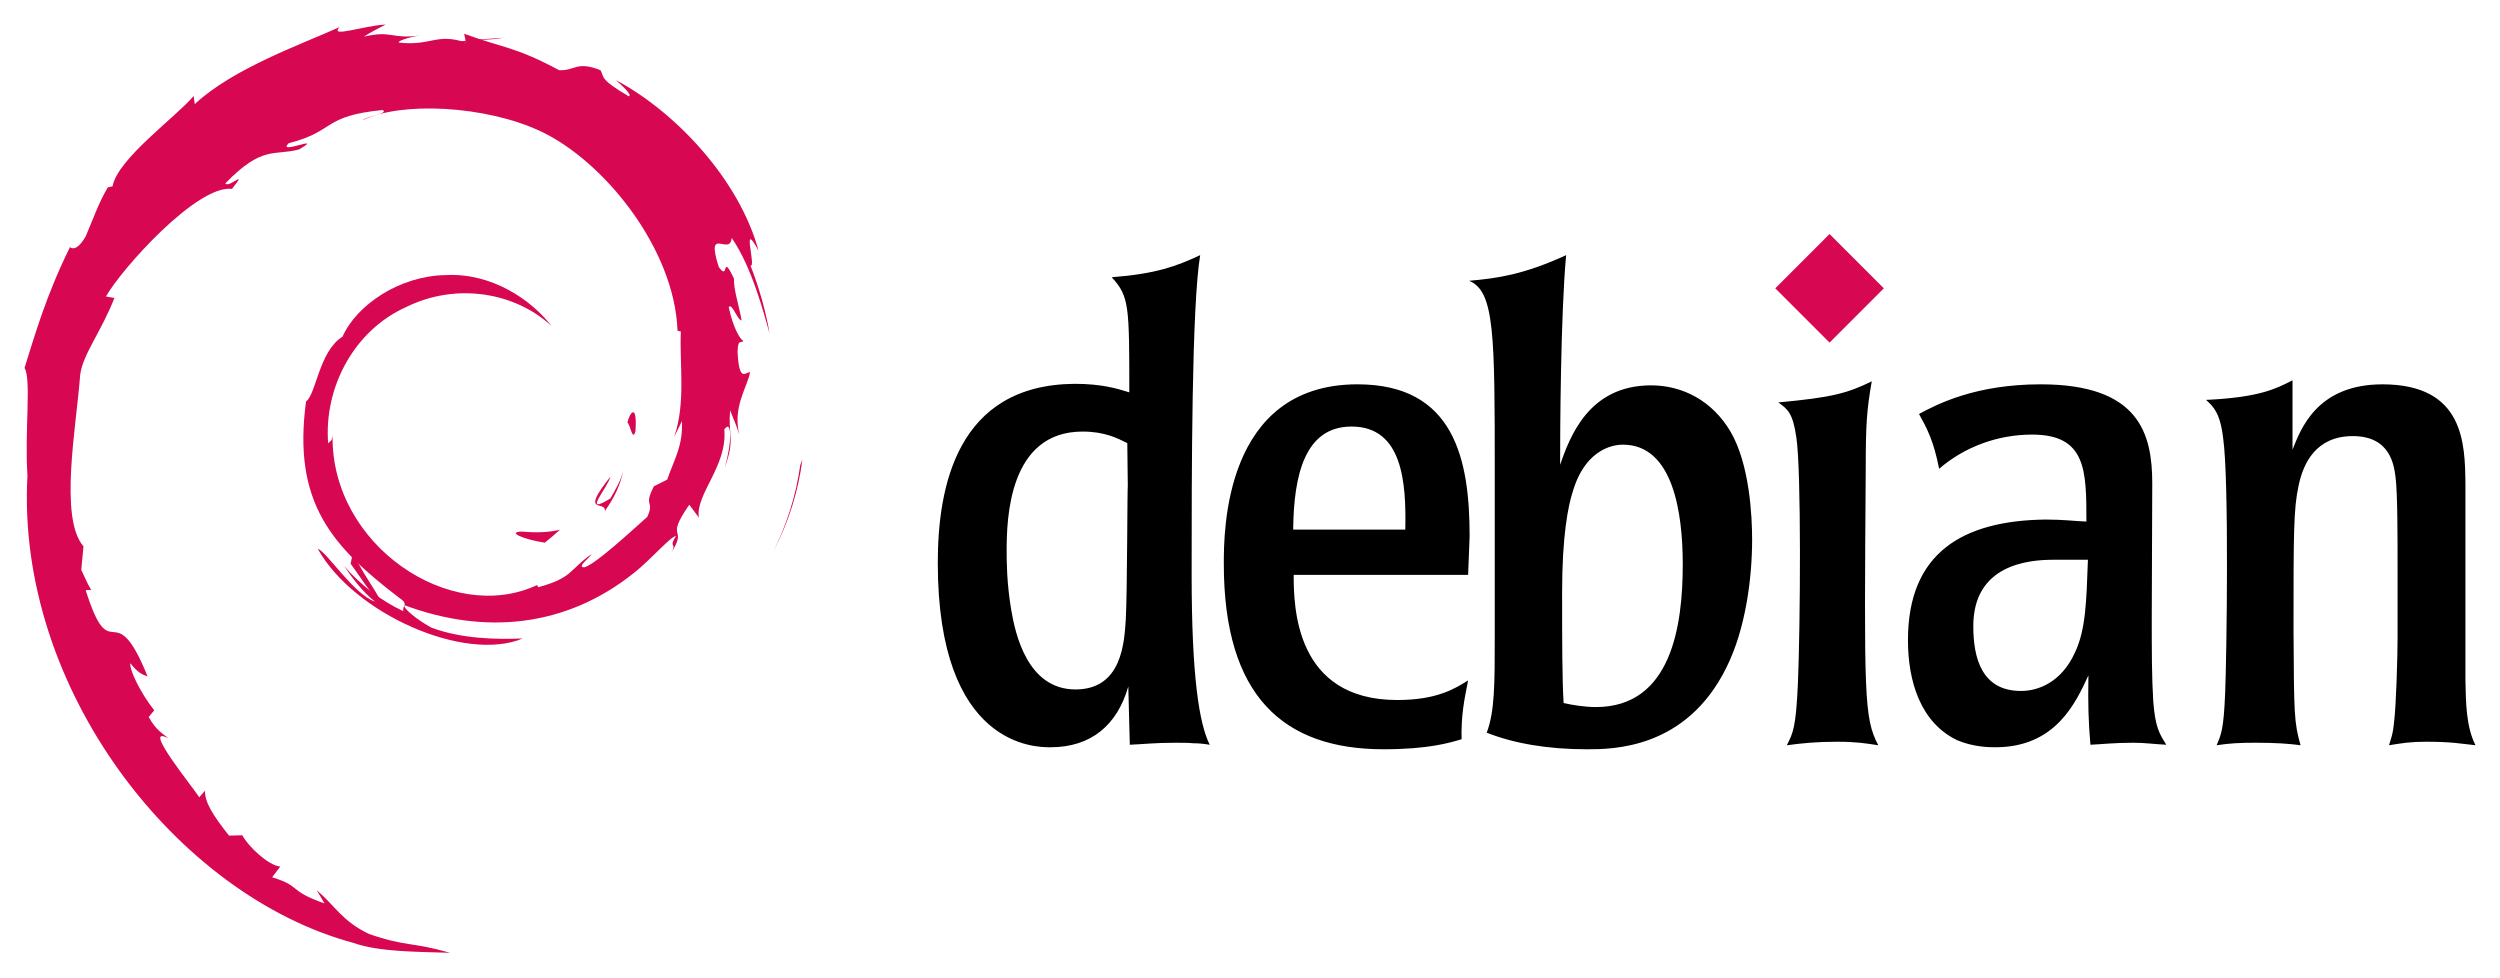
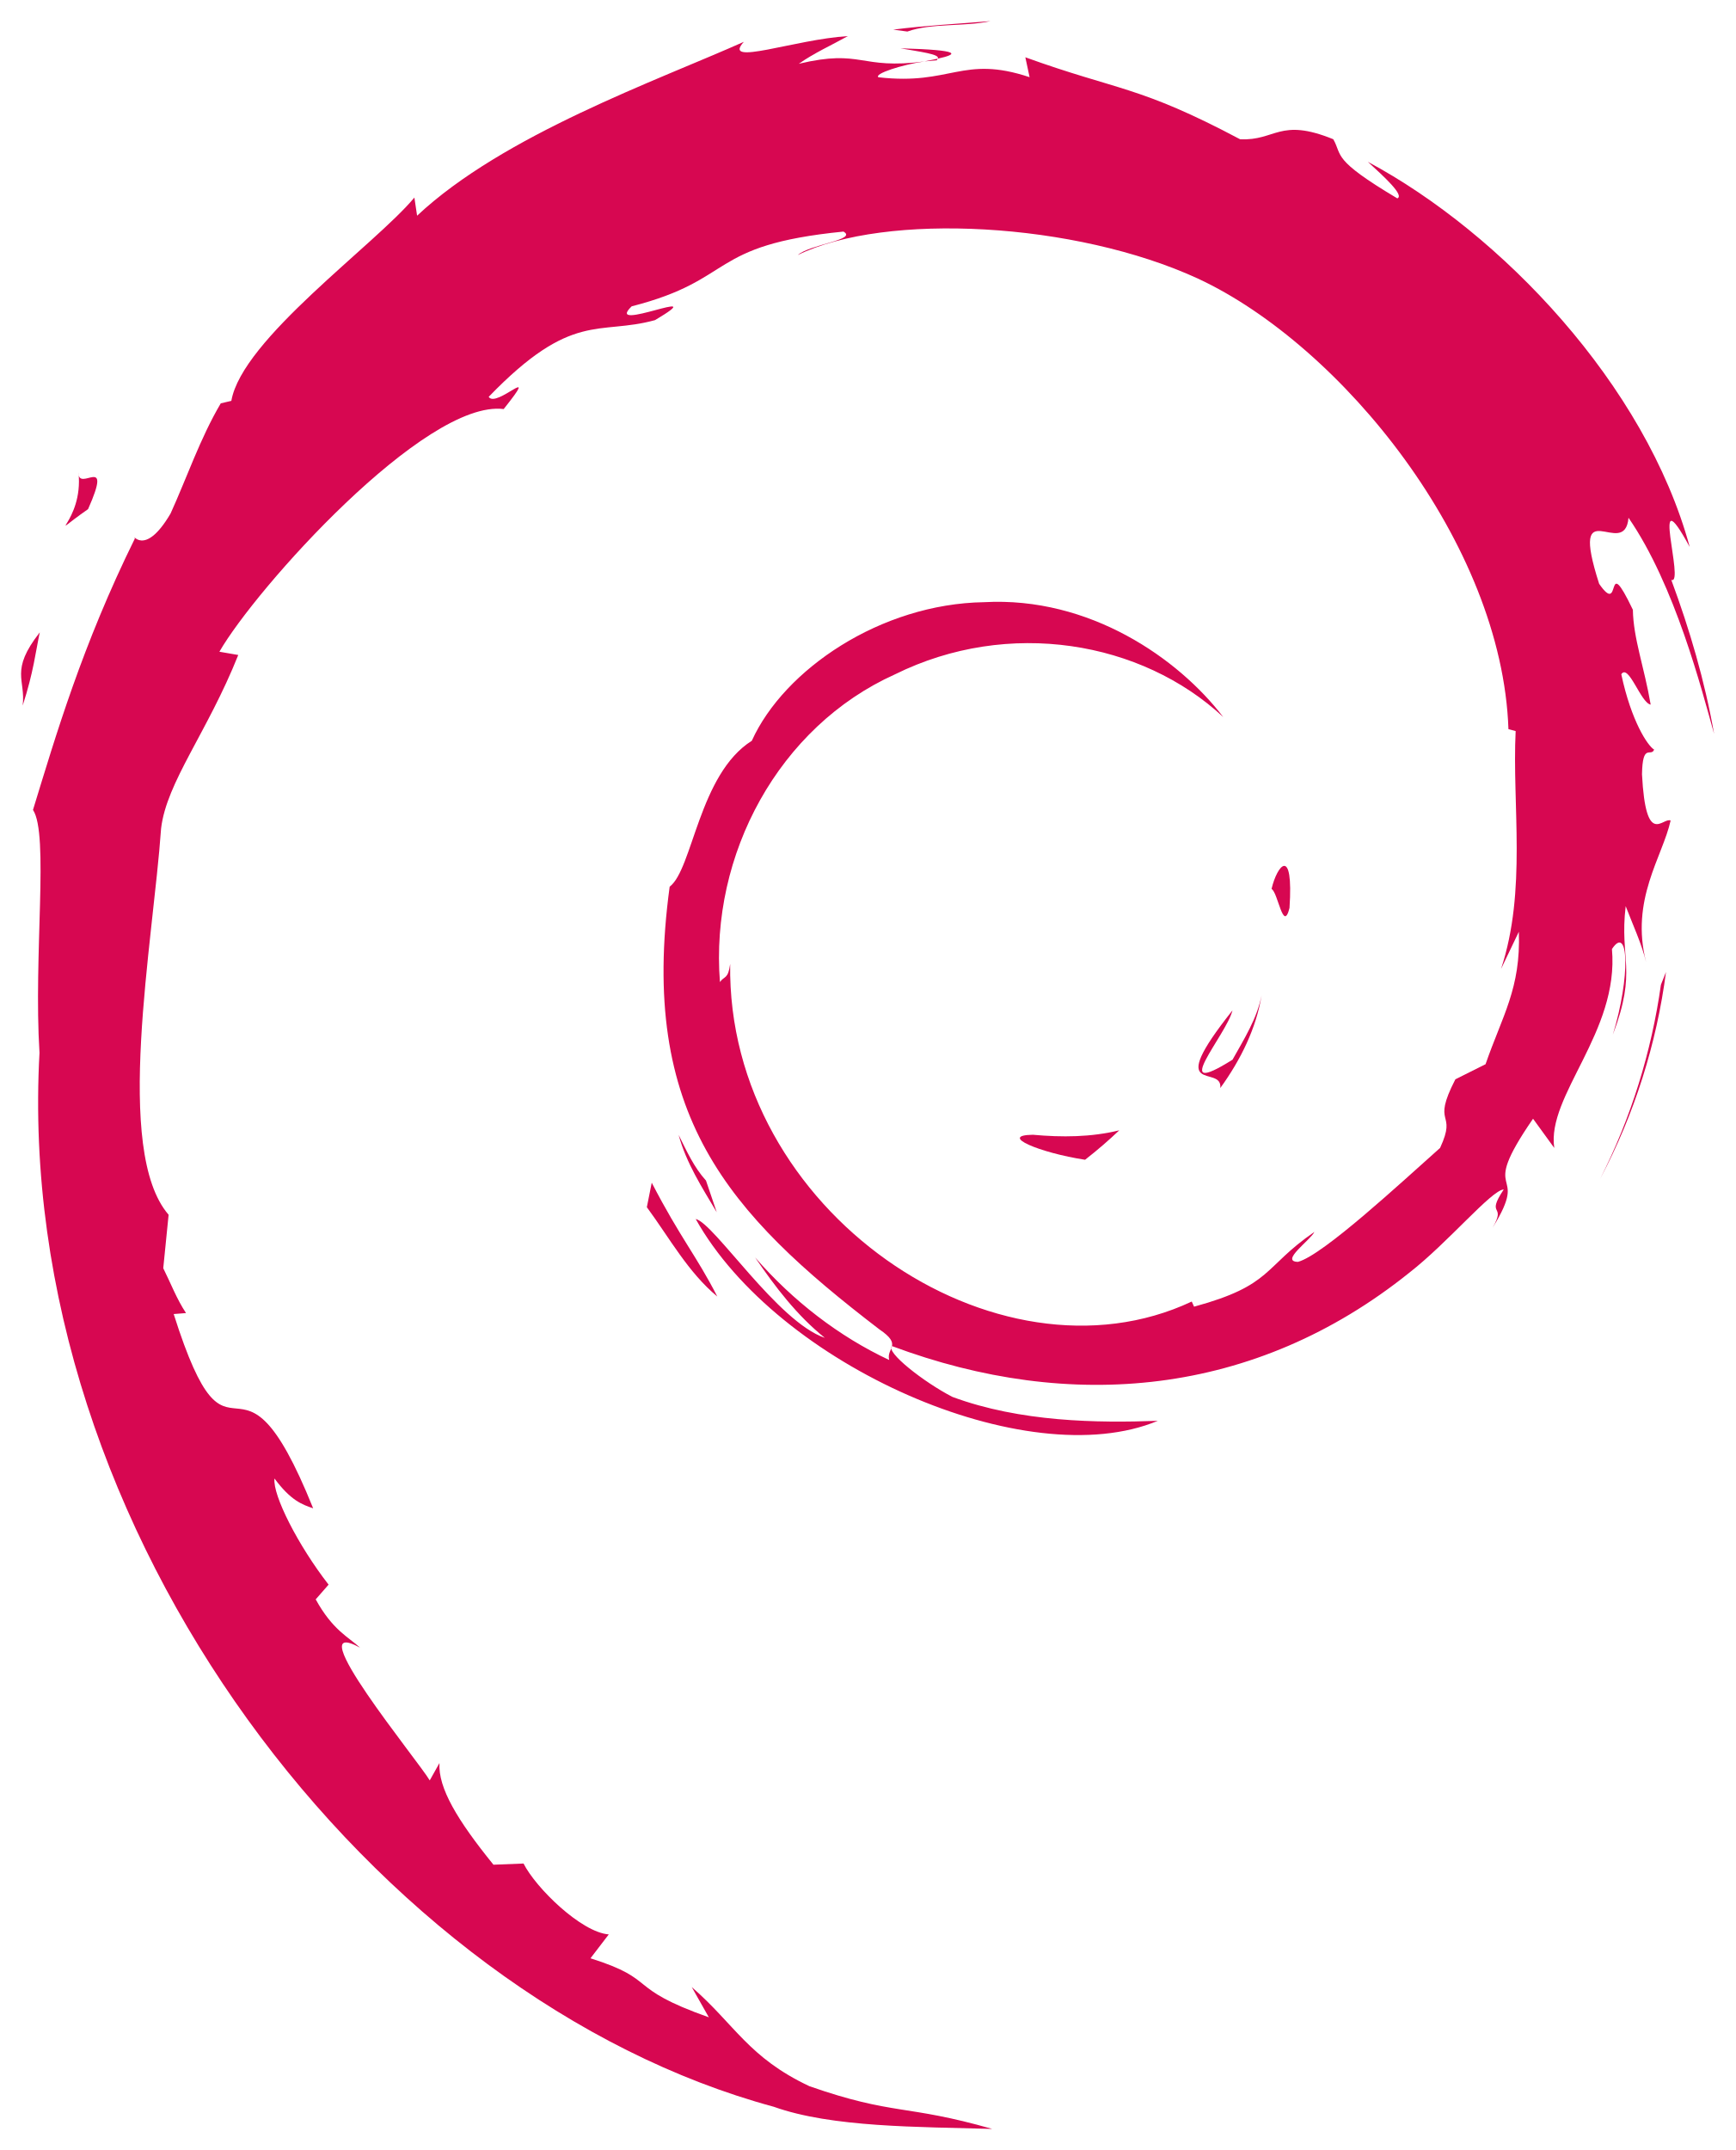
- <svg xmlns="http://www.w3.org/2000/svg" viewBox="225.91 34.5 4004.31 1565.39">
-   <g fill="#d70751">
-     <path d="M1061.405 885.972c-24.8.6 4.722 12.986 37.186 17.708 8.854-7.083 17.118-14.166 24.2-20.66-20.07 4.722-40.728 4.722-61.387 2.95m133.4-33.053c14.757-20.66 25.38-42.5 29.513-65.52-3.542 16.527-12.395 30.694-20.66 45.45-46.63 28.923-4.132-17.118 0-34.825-50.172 62.568-7.083 37.186-8.854 54.894m48.992-128.086c2.95-44.86-8.854-30.694-12.986-13.576 4.722 2.95 8.264 31.874 12.986 13.576M967.553 114.5c12.986 2.36 28.923 4.132 26.562 7.083 14.166-2.95 17.708-5.903-26.562-7.083m26.562 7.674l-9.444 1.77 8.854-.6.6-1.18m324.043 586.73c1.77 40.138-11.805 59.616-23.6 93.85l-21.25 10.625c-17.708 34.235 1.77 21.84-10.625 48.992-27.152 24.2-83.227 76.144-100.935 80.866-12.986 0 8.854-15.347 11.805-21.25-36.596 25.38-29.513 37.777-85.588 53.123l-1.77-3.542C948.085 1036.488 755.66 907.8 758.6 731.912c-1.18 11.215-4.132 8.264-7.083 12.986-7.083-90.3 41.9-181.2 124.545-218.397 80.866-40.138 175.308-23.6 233.153 30.103-31.874-41.318-95.032-85.588-169.995-81.456-73.192 1.18-142.253 47.8-164.683 98.574-37.777 23.6-41.9 91.5-58.436 103.886-21.84 161.732 41.318 231.973 148.746 314.02 17.118 11.215 4.722 12.986 7.083 21.84-35.416-16.527-68.47-41.9-95.032-72.602 14.166 20.66 29.513 41.318 49.582 57.255-33.645-11.215-78.505-81.456-91.5-84.407 57.846 103.886 235.514 182.4 328.185 143.433-43.1 1.77-97.393.6-145.794-17.118-20.07-10.625-47.8-31.874-43.1-36.006 126.906 47.22 257.354 36.006 367.142-51.943 27.742-21.84 58.436-58.436 67.3-59.026-12.986 20.07 2.36 9.444-7.673 27.152 27.742-44.86-11.805-18.298 28.923-77.324l15.347 20.66c-5.903-37.186 46.04-82.637 40.728-141.072 11.805-17.708 12.986 19.48.6 60.797 17.708-46.04 4.722-53.123 8.854-91.5 4.722 12.986 11.215 26.562 14.757 39.547-11.215-44.27 11.805-74.963 17.118-100.344-5.903-2.36-17.708 19.48-20.07-33.055.6-23.02 6.493-11.805 8.854-17.708-4.722-2.36-15.937-20.07-23.02-53.714 5.312-7.673 13.576 20.66 20.66 21.25-4.722-26.562-12.395-46.63-12.395-67.3-20.66-43.1-7.083 5.903-24.2-18.298-21.84-68.47 18.298-15.937 20.66-46.63 33.055 47.8 51.943 122.774 60.797 153.468-6.493-37.777-17.118-74.373-30.694-109.198 10.034 4.132-15.937-77.324 12.986-23.6-31.284-115.1-134-223.12-228.43-273.3 11.805 10.625 25.97 23.6 20.66 25.97-47.22-27.742-38.957-30.103-45.45-41.9-38.367-15.347-40.728 1.18-66.1 0-72.012-38.367-86.178-34.235-152.287-58.436l2.95 14.166c-47.8-15.937-55.485 5.903-107.428 0-2.95-2.36 16.527-8.854 33.055-11.215-46.04 5.903-44.27-8.854-89.13 1.77 11.215-7.673 23.02-12.986 34.825-19.48-37.777 2.36-90.3 21.84-73.783 4.132-61.387 27.742-170.585 66.1-231.973 123.365l-1.77-12.986C507.76 221.916 413.9 289.206 406.237 332.885l-7.673 1.77c-14.757 24.8-24.2 52.533-35.416 78.505-18.888 32.464-27.742 12.395-25.38 17.708-37.777 76.144-56.075 140.482-72.602 193.015 11.215 17.118 0 103.296 4.722 172.356-18.888 341.17 239.056 672.307 521.8 748.45 41.318 14.757 102.705 14.166 155.24 15.937-61.977-17.708-69.65-9.444-129.857-30.103-43.1-20.66-53.123-43.68-83.817-70.24l12.395 21.25c-60.207-21.25-34.825-26.562-83.817-41.9l12.986-17.118c-19.48-1.77-51.943-33.055-60.797-50.172l-21.25.6c-25.38-31.874-39.547-54.304-38.367-72.012l-9.444 10.625c-7.673-13.576-94.442-118.642-49.582-94.442-8.264-7.673-19.48-12.395-31.284-34.235l8.854-10.625c-21.84-27.742-39.547-63.748-38.367-75.553 11.805 15.347 19.48 18.298 27.742 21.25-54.894-135.76-57.846-7.673-99.164-138.12l8.854-.6c-6.493-10.034-10.625-21.25-15.937-31.874l3.542-37.777c-39.547-45.45-11.215-193.015-5.312-274.47 4.132-33.055 33.055-67.88 54.894-123.365l-13.576-2.36c25.38-44.86 146.385-179.44 201.87-172.356 27.152-34.235-5.312 0-10.625-8.854 59.616-61.387 77.914-43.68 118.052-54.304 43.1-25.38-37.186 10.034-16.527-10.034 74.963-18.888 53.123-43.68 150.517-53.123 10.034 5.903-23.6 8.854-32.464 16.527 61.977-30.694 197.147-23.6 284.506 17.118 101.525 47.22 215.445 187.703 220.167 319.92l5.312 1.18c-2.36 52.533 8.264 113.33-10.625 168.815l12.395-25.38" />
-     <path d="M791.065 920.207l-3.542 17.118c16.527 22.43 29.513 46.04 50.172 63.158-15.347-28.923-26.562-40.728-46.63-80.275m38.367-1.772c-8.854-9.444-13.576-21.25-19.48-32.464 5.312 20.07 16.527 37.186 27.152 54.894l-7.673-22.43m681.753-148.156l-3.542 9.444c-6.493 47.22-21.25 94.442-43.1 138.12 24.2-46.04 40.138-96.213 46.63-147.565M972.275 102.696c16.527-5.903 41.318-3.542 59.026-7.673-23.02 1.77-46.04 2.95-69.06 5.903l10.034 1.77m-588.5 312.838c4.132 36.006-27.152 49.582 7.083 25.97 17.708-40.138-7.673-10.625-7.083-25.97m-39.547 165.863c7.673-23.6 9.444-38.367 12.395-51.943-21.84 27.152-10.034 33.055-12.395 51.943" />
+ <svg xmlns="http://www.w3.org/2000/svg" viewBox="-57.49 -71.97 204.98 253.93">
+   <g fill="#D70751">
+     <path d="M64.525 62.053c-4.125.058.78 2.125 6.165 2.954 1.488-1.161 2.838-2.336 4.04-3.479-3.354.821-6.765.838-10.205.525m22.14-5.52c2.457-3.389 4.246-7.102 4.878-10.939-.551 2.736-2.035 5.099-3.435 7.592-7.711 4.854-.726-2.883-.004-5.824-8.29 10.436-1.138 6.257-1.439 9.171m8.174-21.265c.497-7.428-1.462-5.08-2.121-2.245.766.4 1.377 5.237 2.121 2.245M48.883-66.264c2.201.395 4.757.698 4.398 1.224 2.407-.528 2.954-1.015-4.398-1.224" />
+     <path d="m53.281-65.04-1.556.32 1.448-.127.108-.193" />
+     <path d="M121.93 38.085c.247 6.671-1.95 9.907-3.932 15.637l-3.564 1.781c-2.919 5.666.282 3.598-1.807 8.105-4.556 4.049-13.823 12.67-16.789 13.457-2.163-.047 1.469-2.554 1.943-3.537-6.097 4.188-4.894 6.285-14.217 8.83l-.273-.607C60.29 92.569 28.344 71.129 28.765 41.875c-.246 1.857-.698 1.393-1.208 2.144-1.186-15.052 6.952-30.17 20.675-36.343 13.427-6.646 29.163-3.918 38.78 5.044C81.73 5.8 71.217-1.534 58.757-.848c-12.208.193-23.625 7.95-27.436 16.369-6.253 3.938-6.979 15.177-9.704 17.233-3.665 26.943 6.896 38.583 24.762 52.275 2.812 1.896.792 2.184 1.173 3.627-5.936-2.779-11.372-6.976-15.841-12.114 2.372 3.473 4.931 6.847 8.239 9.499-5.596-1.897-13.074-13.563-15.256-14.038 9.647 17.274 39.142 30.295 54.587 23.836-7.146.263-16.226.146-24.256-2.822-3.371-1.734-7.958-5.331-7.14-6.003 21.079 7.875 42.854 5.965 61.09-8.655 4.641-3.614 9.709-9.761 11.173-9.846-2.206 3.317.377 1.596-1.318 4.523 4.625-7.456-2.008-3.035 4.779-12.877l2.507 3.453c-.931-6.188 7.687-13.704 6.813-23.492 1.975-2.994 2.206 3.22.107 10.107 2.912-7.64.767-8.867 1.516-15.171.81 2.118 1.867 4.37 2.412 6.606-1.895-7.382 1.948-12.433 2.898-16.724-.937-.415-2.928 3.264-3.383-5.457.065-3.788 1.054-1.985 1.435-2.917-.744-.427-2.694-3.33-3.88-8.9.86-1.308 2.3 3.393 3.47 3.586-.753-4.429-2.049-7.805-2.103-11.202-3.421-7.149-1.211.953-3.985-3.069-3.641-11.357 3.021-2.637 3.47-7.796 5.52 7.995 8.667 20.387 10.11 25.519-1.103-6.258-2.883-12.32-5.058-18.185 1.677.705-2.699-12.875 2.18-3.882-5.21-19.172-22.302-37.087-38.025-45.493 1.924 1.76 4.354 3.971 3.481 4.317-7.819-4.656-6.444-5.018-7.565-6.985-6.369-2.591-6.788.208-11.007.004-12.005-6.368-14.318-5.69-25.368-9.681l.502 2.349c-7.953-2.649-9.265 1.005-17.862.009-.523-.409 2.753-1.479 5.452-1.871-7.69 1.015-7.329-1.515-14.854.279 1.855-1.301 3.815-2.162 5.793-3.269-6.271.381-14.971 3.649-12.286.677C20.144-62.46 1.976-56.053-8.218-46.494l-.321-2.142c-4.672 5.608-20.371 16.748-21.622 24.011l-1.249.291c-2.431 4.116-4.004 8.781-5.932 13.016-3.18 5.417-4.661 2.085-4.208 2.934-6.253 12.679-9.359 23.332-12.043 32.069 1.912 2.858.046 17.206.769 28.688-3.141 56.709 39.8 111.77 86.737 124.48 6.88 2.459 17.11 2.364 25.813 2.618-10.268-2.937-11.595-1.556-21.595-5.044-7.215-3.398-8.797-7.277-13.907-11.711l2.022 3.573c-10.021-3.547-5.829-4.39-13.982-6.972l2.16-2.82c-3.249-.246-8.604-5.475-10.069-8.371l-3.553.14c-4.27-5.269-6.545-9.063-6.379-12.005l-1.148 2.047c-1.301-2.235-15.709-19.759-8.234-15.679-1.389-1.271-3.235-2.067-5.237-5.703l1.522-1.739c-3.597-4.627-6.621-10.562-6.391-12.536 1.919 2.592 3.25 3.075 4.568 3.52-9.083-22.539-9.593-1.242-16.474-22.942l1.456-.116c-1.116-1.682-1.793-3.506-2.69-5.298l.633-6.313c-6.541-7.562-1.829-32.151-.887-45.637.655-5.485 5.459-11.322 9.114-20.477l-2.227-.384C-27.316-2.419-7.271-24.81 2.011-23.658c4.499-5.649-.892-.02-1.772-1.443 9.878-10.223 12.984-7.222 19.65-9.061 7.19-4.268-6.17 1.664-2.761-1.628 12.427-3.174 8.808-7.216 25.021-8.828 1.71.973-3.969 1.503-5.395 2.766 10.354-5.066 32.769-3.914 47.326 2.811 16.895 7.896 35.873 31.232 36.622 53.189l.852.229c-.431 8.729 1.336 18.822-1.727 28.094l2.1-4.385" />
+     <path d="m19.5 67.715-.578 2.893c2.71 3.683 4.861 7.673 8.323 10.552-2.49-4.863-4.341-6.872-7.745-13.445m6.409-.251c-1.435-1.587-2.284-3.497-3.235-5.4.909 3.345 2.771 6.219 4.504 9.143l-1.269-3.743m113.411-24.65-.605 1.52c-1.111 7.892-3.511 15.701-7.189 22.941 4.06-7.639 6.69-15.995 7.79-24.461M49.698-68.243c2.789-1.022 6.855-.56 9.814-1.233-3.855.324-7.693.517-11.484 1.005l1.67.228m-97.917 52.067c.642 5.951-4.477 8.26 1.134 4.337 3.007-6.773-1.175-1.87-1.134-4.337m-6.593 27.538c1.292-3.967 1.526-6.349 2.02-8.645-3.571 4.566-1.643 5.539-2.02 8.645" />
  </g>
-   <path d="M1727.976 935.92c0 295.493 157.006 295.493 180.356 295.493 65.218 0 107.086-35.427 124.8-97.424l2.415 93.398c20.13-.805 40.258-3.22 72.464-3.22 11.272 0 20.934 0 28.986.805 8.052 0 16.908.805 26.57 2.415-16.908-33.817-28.986-108.696-28.986-272.95 0-159.42 0-429.15 13.688-511.276-37.842 17.714-70.05 29.8-141.708 35.427 28.18 30.596 28.18 45.894 28.18 184.38-20.13-6.44-45.1-13.688-87.762-13.688-188.407 1.6-219.003 165.058-219.003 286.636m304.35-123.2c-.805.805-.805 169.888-3.22 214.172-2.415 35.427-5.636 111.917-80.516 111.917-77.295 0-96.62-89.373-103.06-128.02-7.246-42.674-7.246-78.906-7.246-94.204 0-50.725 3.22-190.823 121.58-190.823 35.427 0 55.556 10.467 71.66 18.52zm547.508 80.52c0-122.384-24.155-243.158-179.55-243.158-214.172 0-214.172 236.717-214.172 287.442 0 212.562 95.814 297.104 256.04 297.104 71.66 0 106.28-10.467 124.8-16.103-.805-37.842 4.026-61.997 10.467-94.204-21.74 13.688-50.725 31.4-113.527 31.4-163.447 0-165.863-148.954-165.863-200.485h279.4l2.416-61.997m-282.6-10.467c.805-86.957 18.52-165.058 93.398-165.058 82.126 0 87.762 90.178 86.152 165.058zm322.847 169.9c0 77.295 0 121.58-12.883 155.396 42.673 16.908 96.62 26.57 160.227 26.57 41.063 0 159.42 0 223.834-131.24 30.596-61.192 41.063-142.513 41.063-204.5 0-37.842-4.026-120.774-34.622-173.1-28.986-49.115-76.5-74.075-127.215-74.075-100.645 0-130.436 83.736-145.734 127.215 0-53.14.805-239.937 9.662-335.75-68.438 31.4-110.307 37.037-155.396 41.063 41.063 16.908 41.063 86.152 41.063 311.596v256.846m301.13-114.332c0 97.424-17.713 228.665-139.293 228.665-16.908 0-37.842-3.22-51.53-6.44-2.416-37.842-2.416-103.06-2.416-177.94 0-90.177 9.662-137.682 16.908-160.227 21.74-74.075 71.66-75.685 80.516-75.685 80.516 0 95.814 109.502 95.814 191.628zm313.206 289.846c-20.934-3.22-35.427-5.636-66.023-5.636-33.817 0-56.36 2.416-80.515 5.636 10.467-20.13 14.493-29.8 17.713-97.424 4.026-93.398 5.636-342.998-2.415-395.333-5.636-40.258-14.493-45.894-28.986-56.36 86.15-8.052 110.306-14.493 149.76-33.817-8.052 45.894-9.662 69.244-9.662 139.293-2.416 361.516-3.22 400.164 20.13 443.642m47.5-168.3c0 66.023 20.13 132.046 78.905 160.227 26.57 11.272 52.335 11.272 61.192 11.272 96.62 0 128.825-71.66 148.954-115.138-.805 45.894 0 74.075 3.22 111.112 18.52-.805 37.842-3.22 69.244-3.22 17.713 0 34.622 2.416 52.335 3.22-11.272-17.713-17.713-28.18-20.934-69.244-2.416-39.453-2.416-79.7-2.416-135.267l.805-214.17c0-79.712-20.934-158.617-178.745-158.617-103.865 0-165.058 31.4-194.848 47.504 12.883 23.35 23.35 42.674 32.206 87.762 41.063-35.427 94.204-54.75 148.954-54.75 86.957 0 86.957 57.97 86.957 139.293-20.13-.805-37.037-3.22-65.218-3.22-132.85 1.6-220.613 53.14-220.613 193.238m288.247-128.825c-2.415 66.023-3.22 111.917-20.934 148.954-21.74 47.504-58.777 61.192-86.152 61.192-62.802 0-76.5-52.335-76.5-103.865 0-98.23 87.762-106.28 128.02-106.28zm604.677 193.235c.805 35.427.805 73.27 16.103 103.866-23.35-2.416-37.037-5.636-79.7-5.636-24.96 0-38.648 2.416-58.777 5.636 4.026-13.688 6.44-18.52 8.052-37.037 3.22-24.155 5.636-104.67 5.636-132.85v-113.53c0-49.115 0-120.774-3.22-145.734-2.416-17.713-7.246-66.023-68.44-66.023-59.582 0-79.7 44.284-86.957 79.7-8.052 37.037-8.052 76.5-8.052 231.886.805 134.46.805 146.54 11.272 183.576-17.713-2.416-39.453-4.026-71.66-4.026-24.96 0-41.868.805-62.802 4.026 7.246-16.908 11.272-24.96 13.688-83.736 2.416-57.97 6.44-341.387-3.22-408.215-4.83-41.063-16.103-50.725-27.375-61.192 85.347-4.026 111.917-17.713 138.487-31.4V754.76C3910.76 722.554 3936.525 650.1 4042 650.1c131.24 0 132.046 95.814 132.85 158.616v315.622" />
-   <path d="M3243.285 496.303l-86.957 86.957-86.957-86.957 86.957-86.957 86.957 86.957" fill="#d70751" />
</svg>
